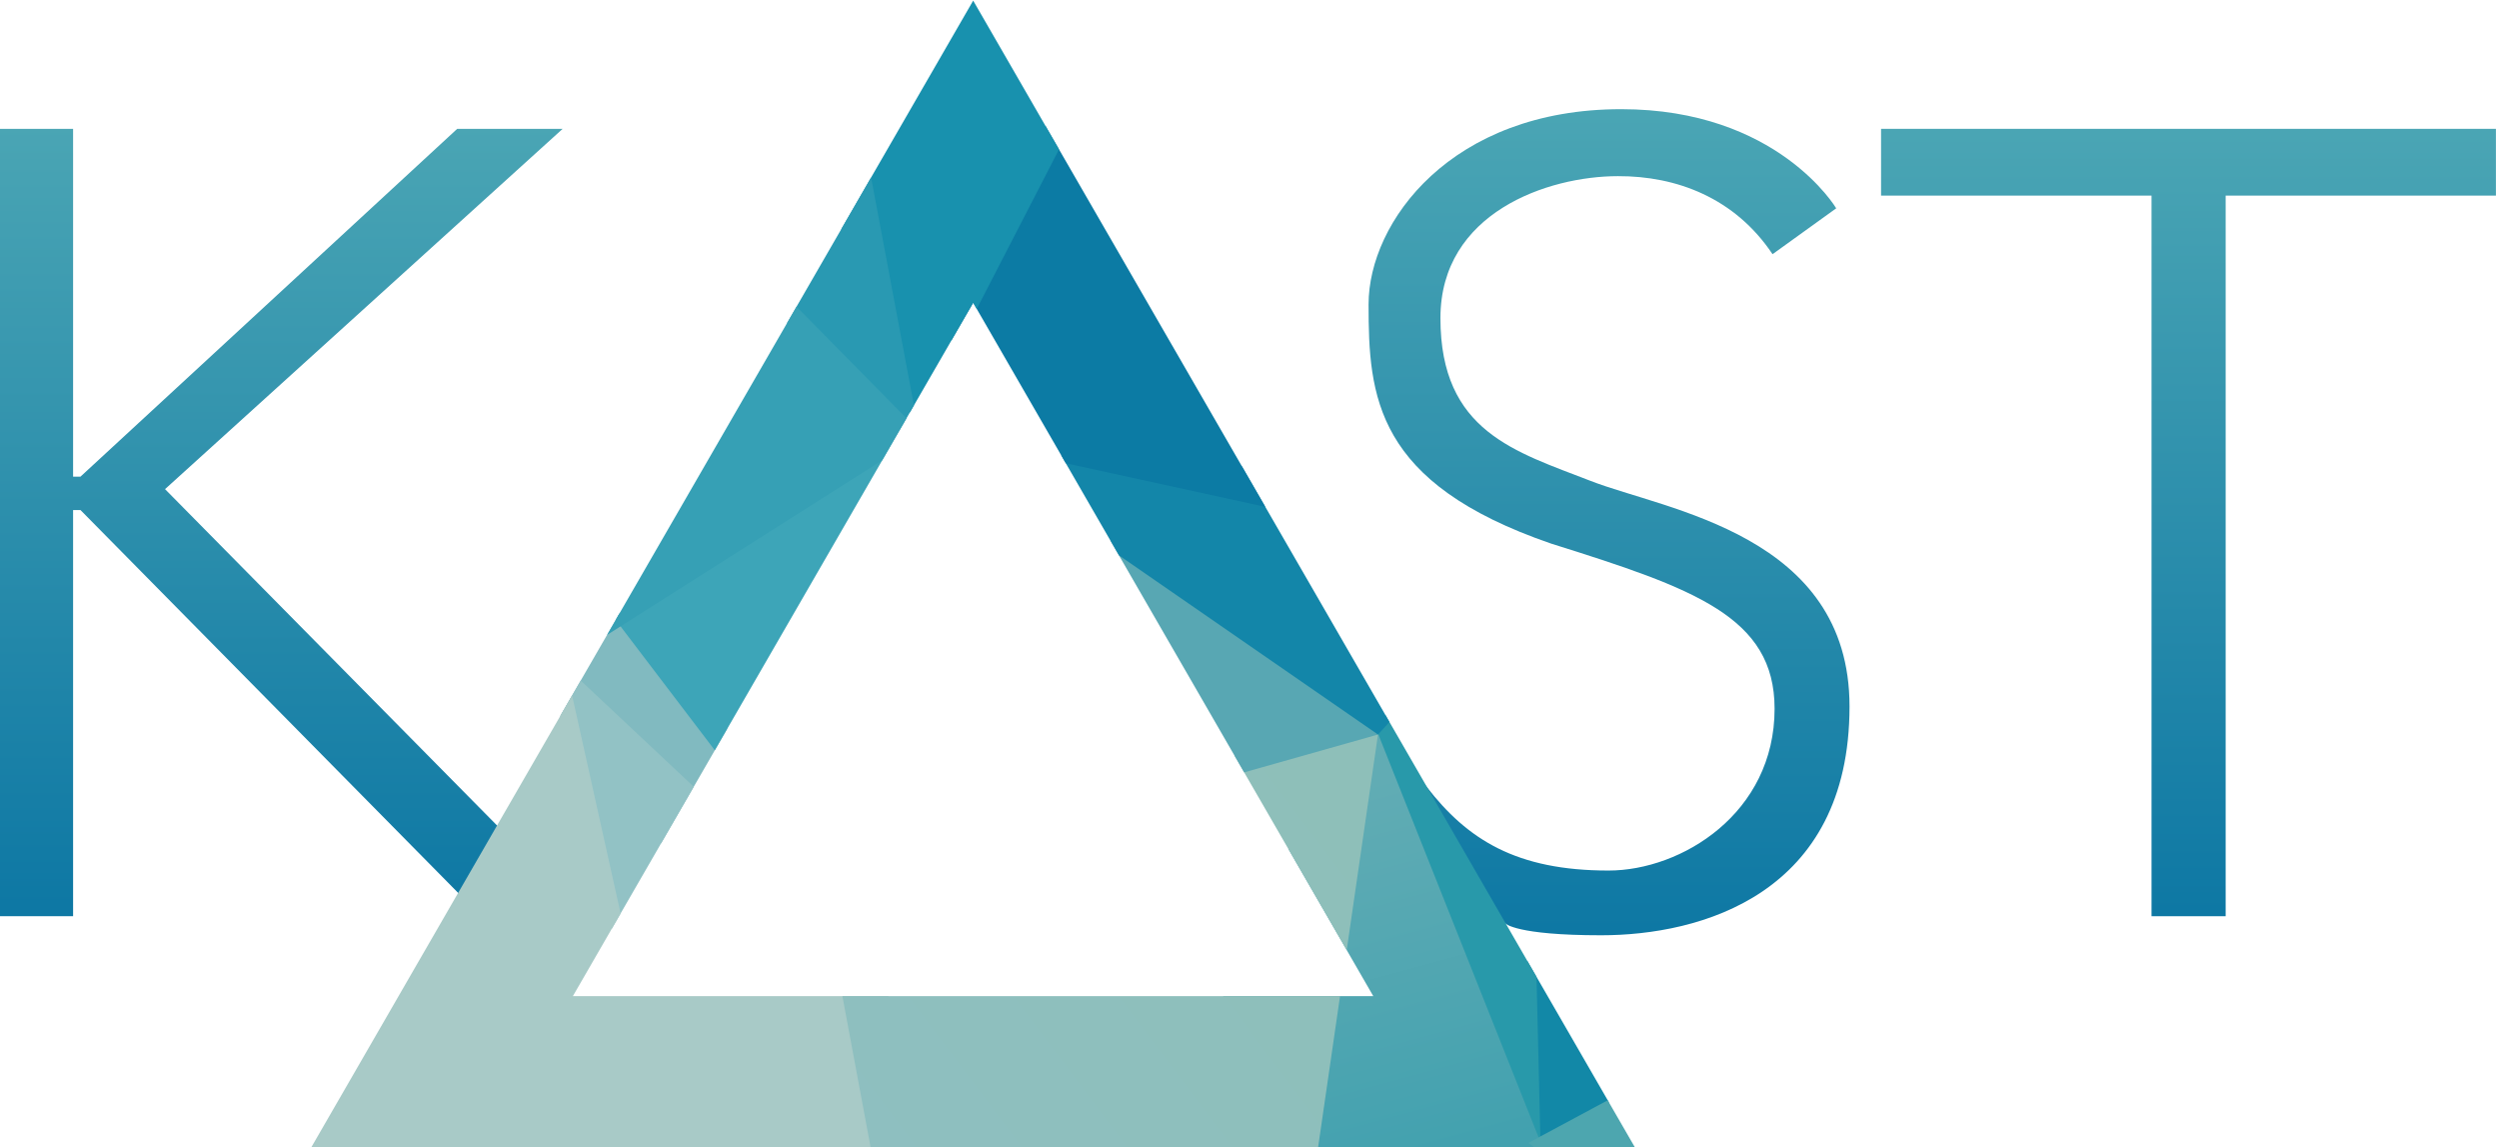
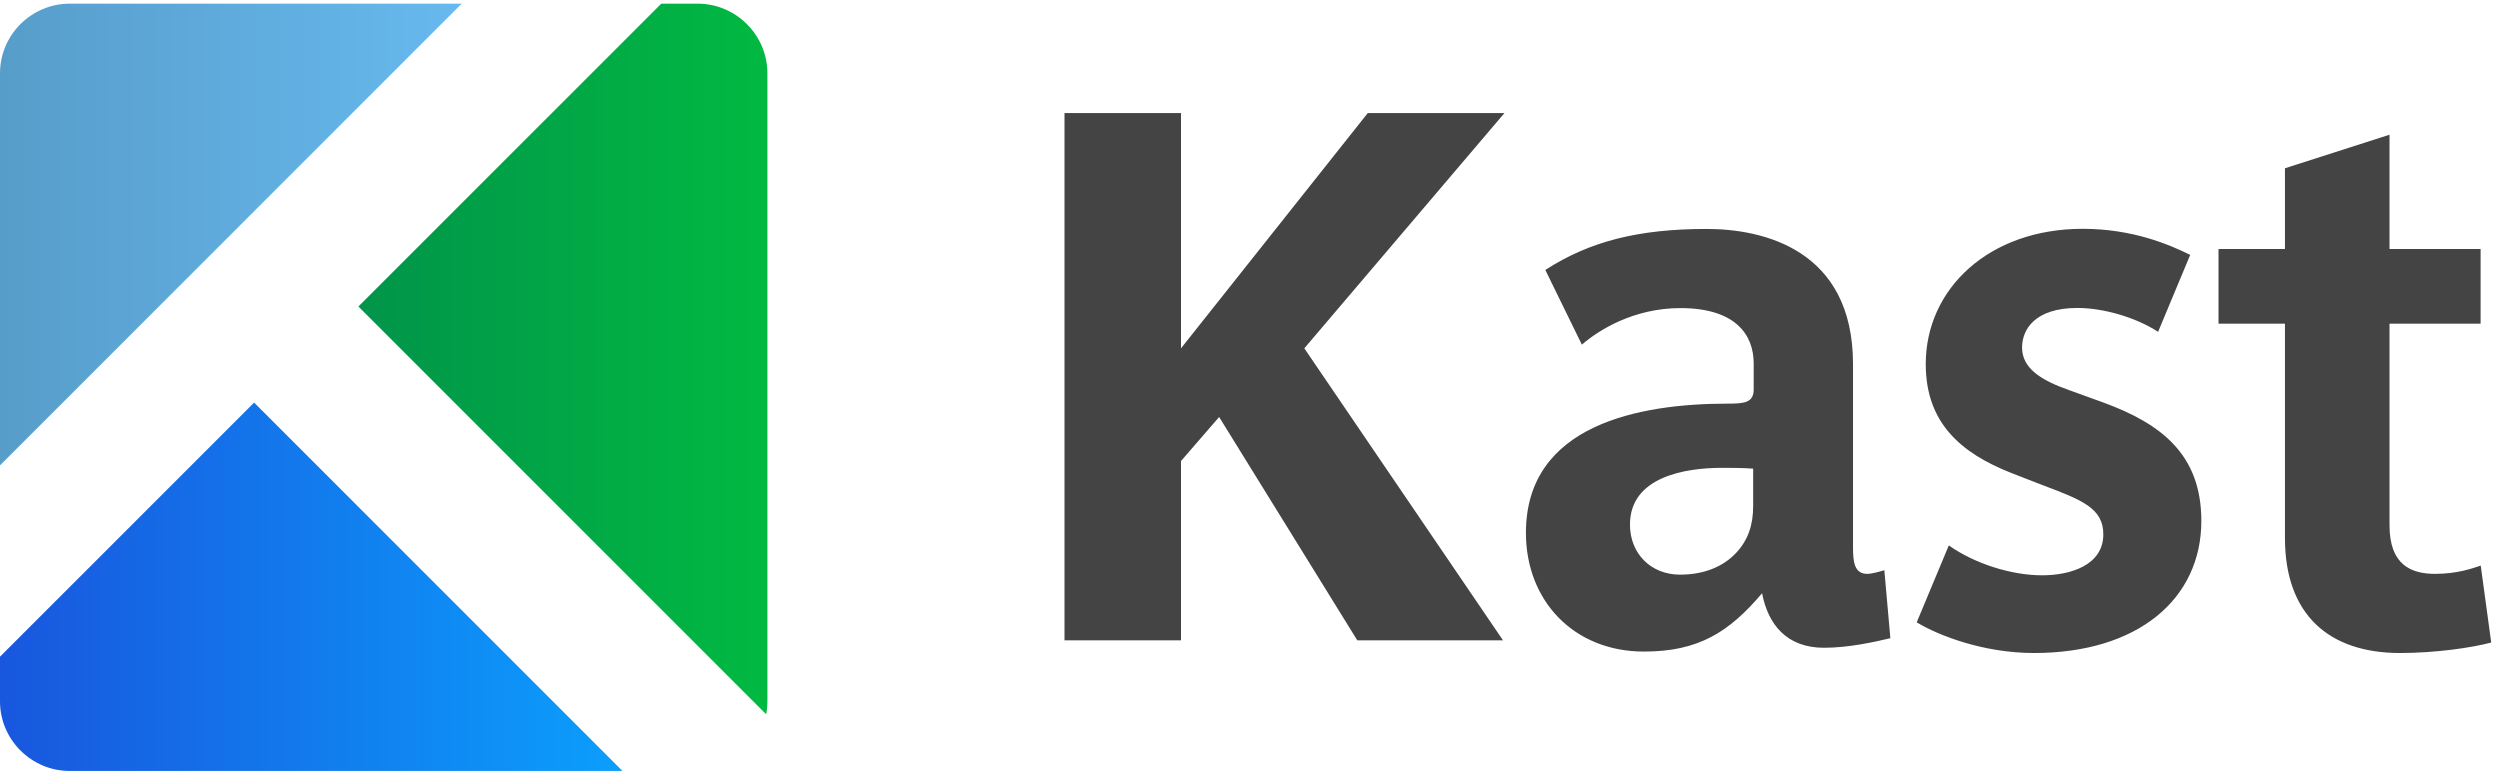
- <svg xmlns="http://www.w3.org/2000/svg" xmlns:xlink="http://www.w3.org/1999/xlink" viewBox="0 0 1220.5 559.9">
-   <linearGradient id="a" gradientUnits="userSpaceOnUse" x1="785.901" y1="55.479" x2="785.901" y2="454.065">
-     <stop offset="0" stop-color="#4aa5b4" />
-     <stop offset="1" stop-color="#0e78a4" />
+ <svg xmlns="http://www.w3.org/2000/svg" xmlns:xlink="http://www.w3.org/1999/xlink" viewBox="0 0 1907.7 591.1">
+   <defs>
+     <path id="a" d="M532.4 588.3H53.2C23.9 588.3 0 564.4 0 535.2V55.9C0 26.7 23.9 2.8 53.2 2.8h479.2c29.2 0 53.2 23.9 53.2 53.2v479.2c-.1 29.2-24 53.1-53.2 53.1z" />
+   </defs>
+   <clipPath id="b">
+     <use xlink:href="#a" overflow="visible" />
+   </clipPath>
+   <linearGradient id="c" gradientUnits="userSpaceOnUse" x1="0" y1="97.474" x2="515.238" y2="97.474">
+     <stop offset="0" stop-color="#579dca" />
+     <stop offset="1" stop-color="#6ec6ff" />
  </linearGradient>
-   <path d="M865.7 124.1l31.1-22.4s-28.6-48.4-105-48.4c-83.1 0-123.4 55.1-123.4 95.3 0 44.9 3.1 87.2 89.2 116.8 69.8 21.9 109.1 35.7 109.1 80.6 0 51-45.4 79-81.1 79-44.9 0-68.9-15-89-41.1-20.1-26.2-10.4-.7-10.4-.7l42.3 73.4 6.7-5.8s5 5.8 46.8 5.8c48.4 0 121.3-19.9 121.3-111.7 0-84.1-89.7-95.8-126.4-110.1-36.7-14.3-73.4-24-73.4-79.5 0-51.5 52.5-69.3 86.7-69.3 28.6-.1 57.1 10.6 75.5 38.1z" fill="url(#a)" />
-   <linearGradient id="b" gradientUnits="userSpaceOnUse" x1="143.262" y1="61.898" x2="143.262" y2="441.934">
-     <stop offset="0" stop-color="#4aa5b4" />
-     <stop offset="1" stop-color="#0e78a4" />
+   <path clip-path="url(#b)" fill="url(#c)" d="M515.2-160.1H0v515.2z" />
+   <linearGradient id="d" gradientUnits="userSpaceOnUse" x1="273.458" y1="233.871" x2="599.153" y2="233.871">
+     <stop offset="0" stop-color="#01944a" />
+     <stop offset="1" stop-color="#01bb41" />
  </linearGradient>
-   <path fill="url(#b)" d="M80.6 238.8L274.8 62.9h-51.5l-184 169.8h-3.6V62.9H0v384.4h35.7V249h3.6L235 447.3h51.5z" />
-   <defs>
-     <path id="c" d="M475.3.3L152.1 560h646.3L475.3.3zm0 147.5l195.4 338.5H279.8l195.5-338.5z" />
-   </defs>
-   <clipPath id="d">
-     <use xlink:href="#c" overflow="visible" />
-   </clipPath>
-   <g clip-path="url(#d)">
-     <path fill="#81bac0" d="M289.1 284.2l94.8 102.5-62.2 25.4-75.5-97.8z" />
-     <path fill="#92c2c5" d="M266.1 315.8L299.8 458l51.5-38.2-9.7-33.1z" />
-     <path fill="#a8cac7" d="M273.8 314.3l34.6 155.5 116.3-24 35.2 156.5L106 565.6z" />
-     <path fill="#1288a7" d="M745.9 467.2l-2.1 92.8 53.1-27.5z" />
-     <path fill="#2899aa" d="M671 357.6l81.5 206-4.1-170.8-48.4-78.5z" />
-     <linearGradient id="e" gradientUnits="userSpaceOnUse" x1="613.931" y1="397.221" x2="662.88" y2="576.188">
-       <stop offset="0" stop-color="#61acb4" />
-       <stop offset="1" stop-color="#42a1af" />
-     </linearGradient>
-     <path fill="url(#e)" d="M673 358.1l92.3 232-203.5-23 75.5-170.8z" />
-     <linearGradient id="f" gradientUnits="userSpaceOnUse" x1="656.084" y1="393.316" x2="426.639" y2="566.165">
-       <stop offset="0" stop-color="#8ebfb9" />
-       <stop offset="1" stop-color="#8ebfc0" />
-     </linearGradient>
-     <path fill="url(#f)" d="M673 358.6l-34.7 239.1-209.5-18.3-33.7-180.5z" />
-     <path fill="#58a7b3" d="M586.3 383.1l86.7-24.5-30.6-46.9-108.6-52 8.7 91.8z" />
-     <path fill="#1386a9" d="M498.1 221l148.9 9.1 31.6 122.4-5.6 6.1-150.4-104z" />
-     <path fill="#0c7ba4" d="M518.1 45.2l-55.2 118.7 45.4 59.6L634.2 251 610.3 97.1z" />
-     <path fill="#1891ae" d="M519.5 68.5L452.7 198l-22.4 8.7-35.2-172.3 66.3-46.9 63.2 36.2z" />
-     <path fill="#2999b2" d="M420.6 60.9L450.7 221 364 138.4z" />
-     <path fill="#3da5b8" d="M299.8 301.5l58.6 77 94.3-177.4z" />
-     <path fill="#36a0b5" d="M289.2 314.6l161.4-102.4-70.3-71.3z" />
-     <path fill="#4da6af" d="M801.5 528.4L746.4 558l26 18.3 39.2-11.7z" />
-   </g>
-   <linearGradient id="g" gradientUnits="userSpaceOnUse" x1="1068.855" y1="65.061" x2="1068.855" y2="445.002">
-     <stop offset="0" stop-color="#4aa5b4" />
-     <stop offset="1" stop-color="#0e78a4" />
+   <path clip-path="url(#b)" fill="url(#d)" d="M273.5 233.9l325.7 325.7V-91.8z" />
+   <linearGradient id="e" gradientUnits="userSpaceOnUse" x1="-131.781" y1="470.024" x2="519.607" y2="470.024">
+     <stop offset="0" stop-color="#1c43d5" />
+     <stop offset="1" stop-color="#0aa5ff" />
  </linearGradient>
-   <path fill="url(#g)" d="M1219 62.9H918.7v32.6h132.1v351.8h36.2V95.5h132z" />
+   <path clip-path="url(#b)" fill="url(#e)" d="M193.9 307.2l-325.7 325.7h651.4z" />
+   <path d="M1035.7 488.6L930.3 318.2l-29.1 33.6v136.8h-88.9V86.3h88.9v179.5l142.5-179.5H1148L995.3 265.8l151.6 222.8h-111.2zm356.2 5.7c-28.5 0-42.7-17.7-47.3-41.6-25.1 29.6-48.4 44.5-90.1 44.5-53.6 0-90.1-38.8-90.1-90.6 0-82.6 86.6-98.6 153.9-98.6 12.5 0 19.9-.6 19.9-10.8v-19.9c0-21.7-13.7-42.2-55.9-42.2-35.3 0-62.1 16.5-75.2 27.9l-27.9-57c33.6-21.7 70.7-31.3 123.1-31.3 42.7 0 111.7 15.4 111.7 103.2V418c0 10.8 1.1 19.9 10.8 19.9 3.4 0 9.7-1.7 13.1-2.8l4.6 51.9c-11.8 2.8-31.7 7.3-50.6 7.3zm-54.1-136.7c-8.5-.6-17.1-.6-23.9-.6-27.9 0-70.1 6.8-70.1 43.3 0 22.2 16 38.2 38.2 38.2 17.7 0 32.5-5.7 42.7-16.5 9.1-9.7 13.1-21.1 13.1-35.9v-28.5zm214.3 140.7c-38.2 0-72.4-13.1-89.5-23.4l24.5-58.7c19.4 13.7 47.3 22.8 71.2 22.8 21.1 0 46.7-7.4 46.7-31.3 0-19.9-16.5-26.2-45-37l-25-9.7c-39.3-15.4-65.5-38.8-65.5-83.2 0-57.6 48.4-103.2 119.7-103.2 38.2 0 66.1 12 82.1 19.9l-24.5 58.7c-17.7-11.4-42.2-18.2-61.6-18.2-32.5 0-42.2 16.5-42.2 30.2 0 16 14.8 25.1 35.9 32.5l26.8 9.7c43.3 16 74.1 39.3 74.1 90.1 0 59.2-47.9 100.8-127.7 100.8zm279.3 0c-54.1 0-87.8-29.1-87.8-87.8V247h-50.7v-57h50.7v-61.6l79.8-25.6V190h69.5v57h-69.5v153.9c0 30.2 16.5 37 34.8 37 16.5 0 27.9-4 34.8-6.3l8 58.7c-14.9 4-42.8 8-69.6 8z" fill="#444" />
</svg>
